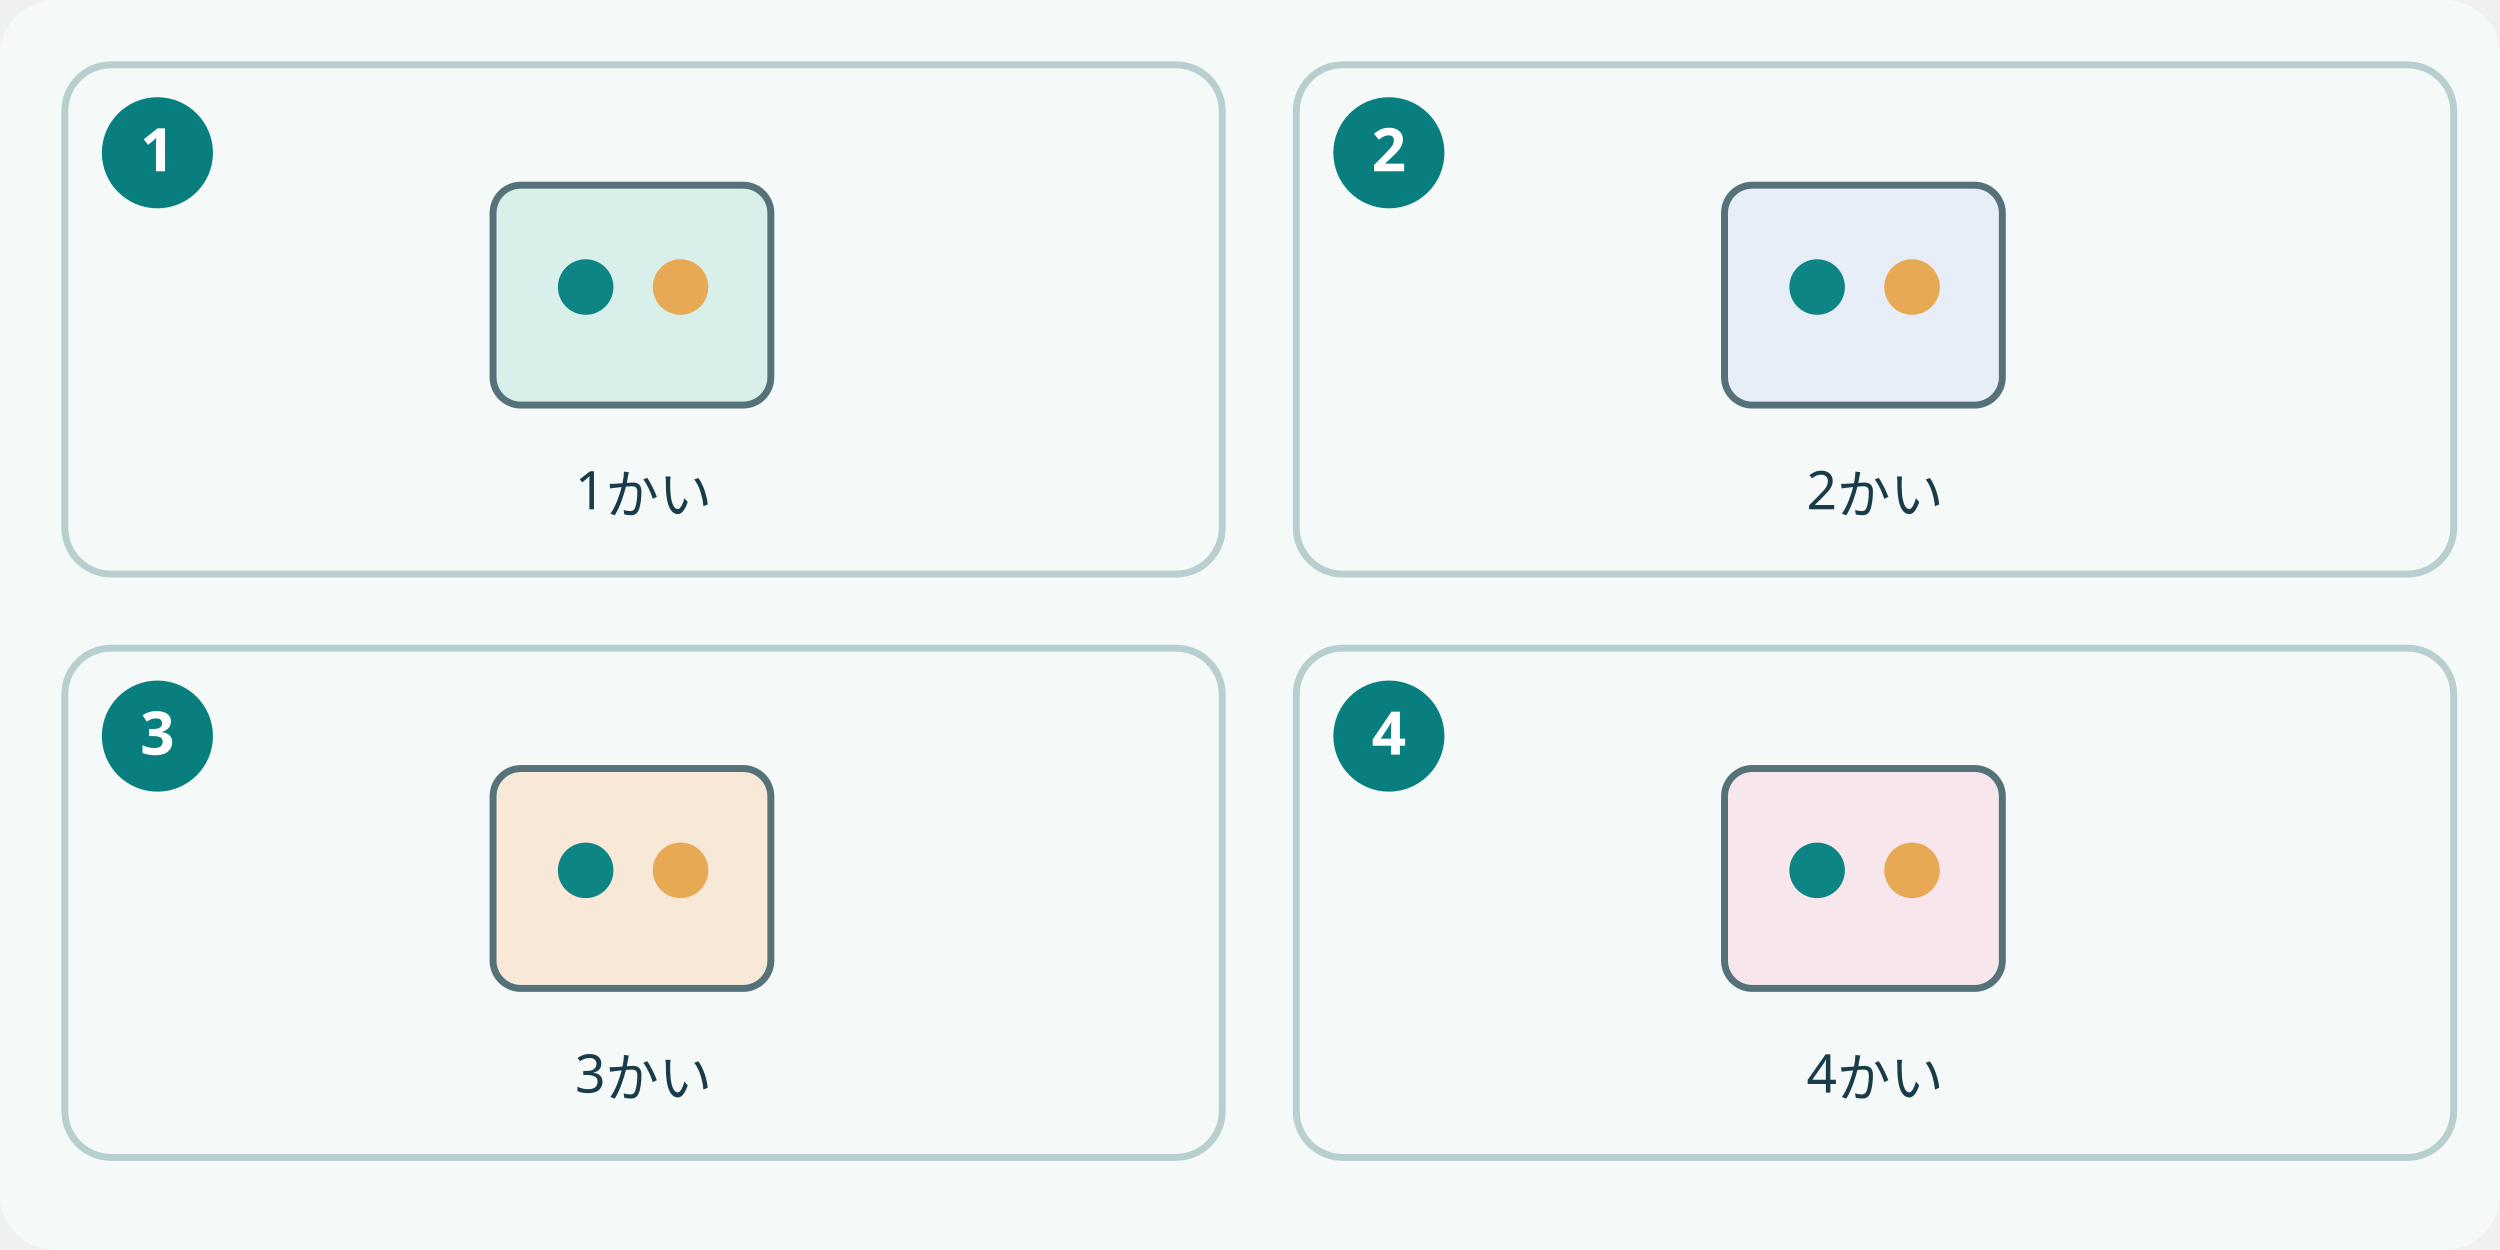
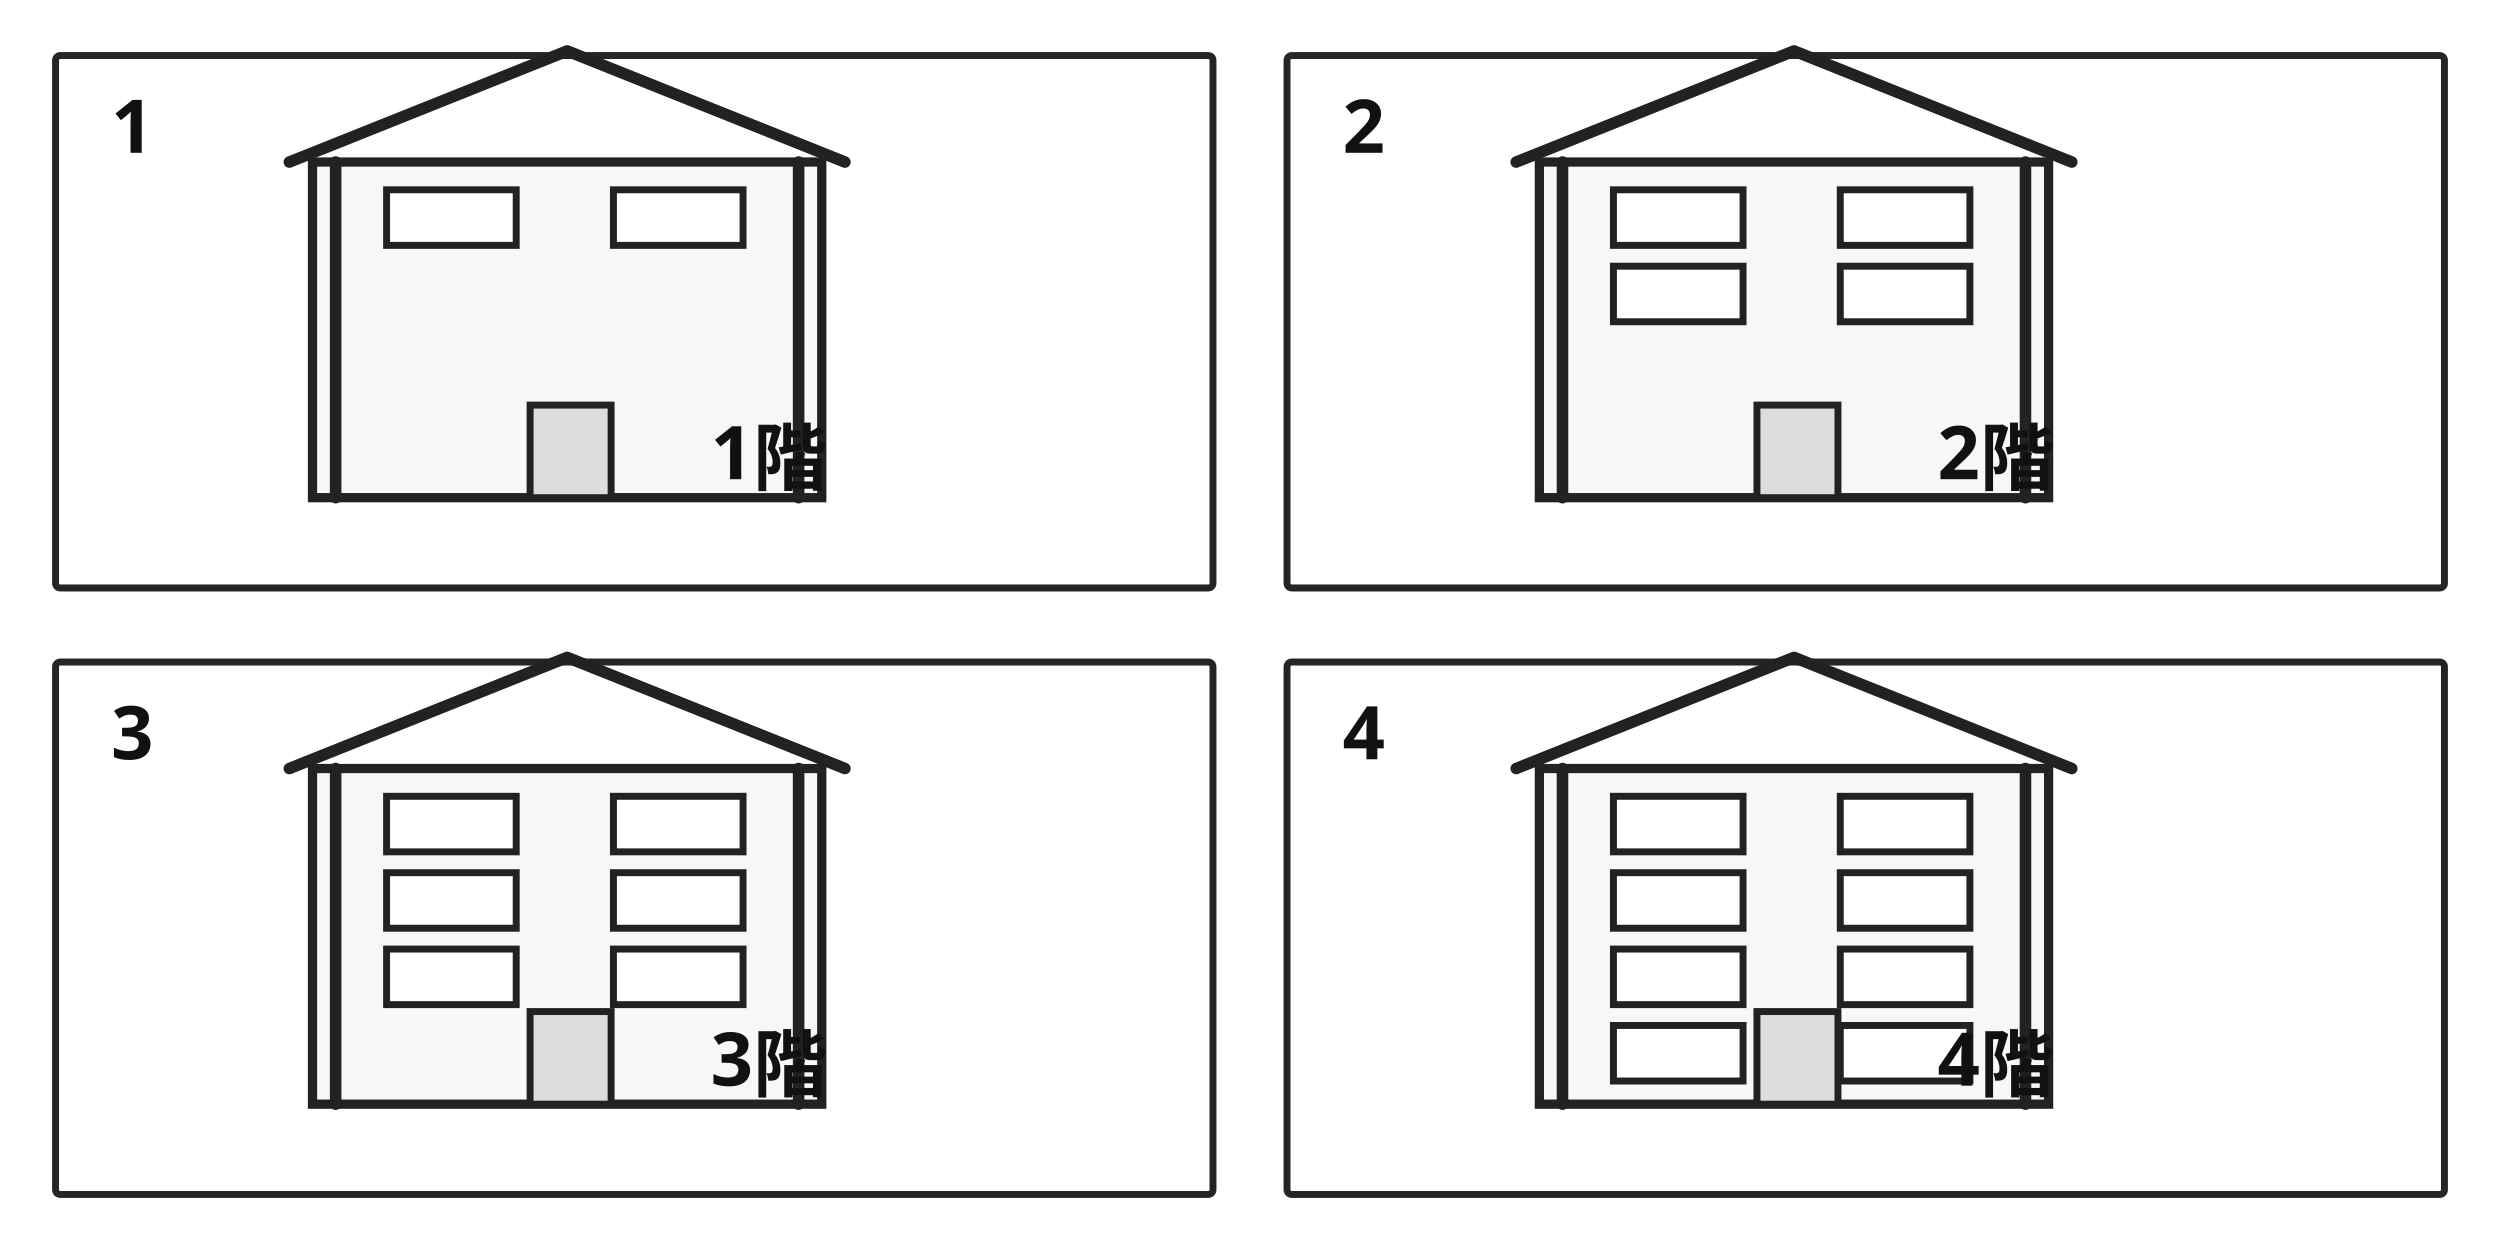
<svg xmlns="http://www.w3.org/2000/svg" viewBox="0 0 1080 540">
-   <style>.num{font:700 26px sans-serif;fill:white}.label{font:23px sans-serif;fill:#193b4a}</style>
-   <rect width="1080" height="540" rx="24" fill="#f5faf9" />
-   <g>
-     <rect x="213" y="80" width="120" height="95" rx="12" fill="#d9f0ea" stroke="#55717a" stroke-width="3" />
-     <circle cx="253" cy="124" r="12" fill="#0d8584" />
-     <circle cx="294" cy="124" r="12" fill="#e7a953" />
-     <rect x="28" y="28" width="500" height="220" rx="20" fill="none" stroke="#b7cfce" stroke-width="3" />
-     <circle cx="68" cy="66" r="24" fill="#087f7e" />
-     <text x="68" y="74" text-anchor="middle" class="num">1</text>
-     <text x="278" y="220" text-anchor="middle" class="label">1かい</text>
-   </g>
-   <g>
-     <rect x="745" y="80" width="120" height="95" rx="12" fill="#e8eef8" stroke="#55717a" stroke-width="3" />
-     <circle cx="785" cy="124" r="12" fill="#0d8584" />
-     <circle cx="826" cy="124" r="12" fill="#e7a953" />
-     <rect x="560" y="28" width="500" height="220" rx="20" fill="none" stroke="#b7cfce" stroke-width="3" />
-     <circle cx="600" cy="66" r="24" fill="#087f7e" />
-     <text x="600" y="74" text-anchor="middle" class="num">2</text>
-     <text x="810" y="220" text-anchor="middle" class="label">2かい</text>
-   </g>
-   <g>
-     <rect x="213" y="332" width="120" height="95" rx="12" fill="#f7e8d8" stroke="#55717a" stroke-width="3" />
-     <circle cx="253" cy="376" r="12" fill="#0d8584" />
-     <circle cx="294" cy="376" r="12" fill="#e7a953" />
-     <rect x="28" y="280" width="500" height="220" rx="20" fill="none" stroke="#b7cfce" stroke-width="3" />
-     <circle cx="68" cy="318" r="24" fill="#087f7e" />
-     <text x="68" y="326" text-anchor="middle" class="num">3</text>
-     <text x="278" y="472" text-anchor="middle" class="label">3かい</text>
-   </g>
-   <g>
-     <rect x="745" y="332" width="120" height="95" rx="12" fill="#f7e7ec" stroke="#55717a" stroke-width="3" />
-     <circle cx="785" cy="376" r="12" fill="#0d8584" />
-     <circle cx="826" cy="376" r="12" fill="#e7a953" />
-     <rect x="560" y="280" width="500" height="220" rx="20" fill="none" stroke="#b7cfce" stroke-width="3" />
-     <circle cx="600" cy="318" r="24" fill="#087f7e" />
-     <text x="600" y="326" text-anchor="middle" class="num">4</text>
-     <text x="810" y="472" text-anchor="middle" class="label">4かい</text>
-   </g>
+   <style>.panel{fill:#fff;stroke:#252525;stroke-width:3}.num{font:700 32px sans-serif;fill:#111}.line{stroke:#222;stroke-width:5;stroke-linecap:round;stroke-linejoin:round;fill:none}.thin{stroke:#333;stroke-width:3;stroke-linecap:round;stroke-linejoin:round;fill:none}.shade{fill:#d9d9d9;stroke:#222;stroke-width:4;stroke-linejoin:round}.dark{fill:#777;stroke:#222;stroke-width:4;stroke-linejoin:round}.white{fill:#fff;stroke:#222;stroke-width:4;stroke-linejoin:round}</style>
+   <rect width="1080" height="540" fill="#fff" />
+   <rect class="panel" x="24" y="24" width="500" height="230" rx="2" />
+   <text class="num" x="48" y="66">1</text>
+   <rect class="panel" x="556" y="24" width="500" height="230" rx="2" />
+   <text class="num" x="580" y="66">2</text>
+   <rect class="panel" x="24" y="286" width="500" height="230" rx="2" />
+   <text class="num" x="48" y="328">3</text>
+   <rect class="panel" x="556" y="286" width="500" height="230" rx="2" />
+   <text class="num" x="580" y="328">4</text>
+   <rect x="135" y="70" width="220" height="145" fill="#f7f7f7" stroke="#222" stroke-width="4" />
+   <path class="line" d="M125 70l120-48 120 48" />
+   <path class="line" d="M145 70v145m200-145v145" />
+   <rect x="167" y="82" width="56" height="24" fill="#fff" stroke="#222" stroke-width="3" />
+   <rect x="265" y="82" width="56" height="24" fill="#fff" stroke="#222" stroke-width="3" />
+   <rect x="229" y="175" width="35" height="40" fill="#ddd" stroke="#222" stroke-width="3" />
+   <text class="num" x="307" y="207" font-size="24">1階</text>
+   <rect x="665" y="70" width="220" height="145" fill="#f7f7f7" stroke="#222" stroke-width="4" />
+   <path class="line" d="M655 70l120-48 120 48" />
+   <path class="line" d="M675 70v145m200-145v145" />
+   <rect x="697" y="82" width="56" height="24" fill="#fff" stroke="#222" stroke-width="3" />
+   <rect x="795" y="82" width="56" height="24" fill="#fff" stroke="#222" stroke-width="3" />
+   <rect x="697" y="115" width="56" height="24" fill="#fff" stroke="#222" stroke-width="3" />
+   <rect x="795" y="115" width="56" height="24" fill="#fff" stroke="#222" stroke-width="3" />
+   <rect x="759" y="175" width="35" height="40" fill="#ddd" stroke="#222" stroke-width="3" />
+   <text class="num" x="837" y="207" font-size="24">2階</text>
+   <rect x="135" y="332" width="220" height="145" fill="#f7f7f7" stroke="#222" stroke-width="4" />
+   <path class="line" d="M125 332l120-48 120 48" />
+   <path class="line" d="M145 332v145m200-145v145" />
+   <rect x="167" y="344" width="56" height="24" fill="#fff" stroke="#222" stroke-width="3" />
+   <rect x="265" y="344" width="56" height="24" fill="#fff" stroke="#222" stroke-width="3" />
+   <rect x="167" y="377" width="56" height="24" fill="#fff" stroke="#222" stroke-width="3" />
+   <rect x="265" y="377" width="56" height="24" fill="#fff" stroke="#222" stroke-width="3" />
+   <rect x="167" y="410" width="56" height="24" fill="#fff" stroke="#222" stroke-width="3" />
+   <rect x="265" y="410" width="56" height="24" fill="#fff" stroke="#222" stroke-width="3" />
+   <rect x="229" y="437" width="35" height="40" fill="#ddd" stroke="#222" stroke-width="3" />
+   <text class="num" x="307" y="469" font-size="24">3階</text>
+   <rect x="665" y="332" width="220" height="145" fill="#f7f7f7" stroke="#222" stroke-width="4" />
+   <path class="line" d="M655 332l120-48 120 48" />
+   <path class="line" d="M675 332v145m200-145v145" />
+   <rect x="697" y="344" width="56" height="24" fill="#fff" stroke="#222" stroke-width="3" />
+   <rect x="795" y="344" width="56" height="24" fill="#fff" stroke="#222" stroke-width="3" />
+   <rect x="697" y="377" width="56" height="24" fill="#fff" stroke="#222" stroke-width="3" />
+   <rect x="795" y="377" width="56" height="24" fill="#fff" stroke="#222" stroke-width="3" />
+   <rect x="697" y="410" width="56" height="24" fill="#fff" stroke="#222" stroke-width="3" />
+   <rect x="795" y="410" width="56" height="24" fill="#fff" stroke="#222" stroke-width="3" />
+   <rect x="697" y="443" width="56" height="24" fill="#fff" stroke="#222" stroke-width="3" />
+   <rect x="795" y="443" width="56" height="24" fill="#fff" stroke="#222" stroke-width="3" />
+   <rect x="759" y="437" width="35" height="40" fill="#ddd" stroke="#222" stroke-width="3" />
+   <text class="num" x="837" y="469" font-size="24">4階</text>
</svg>
